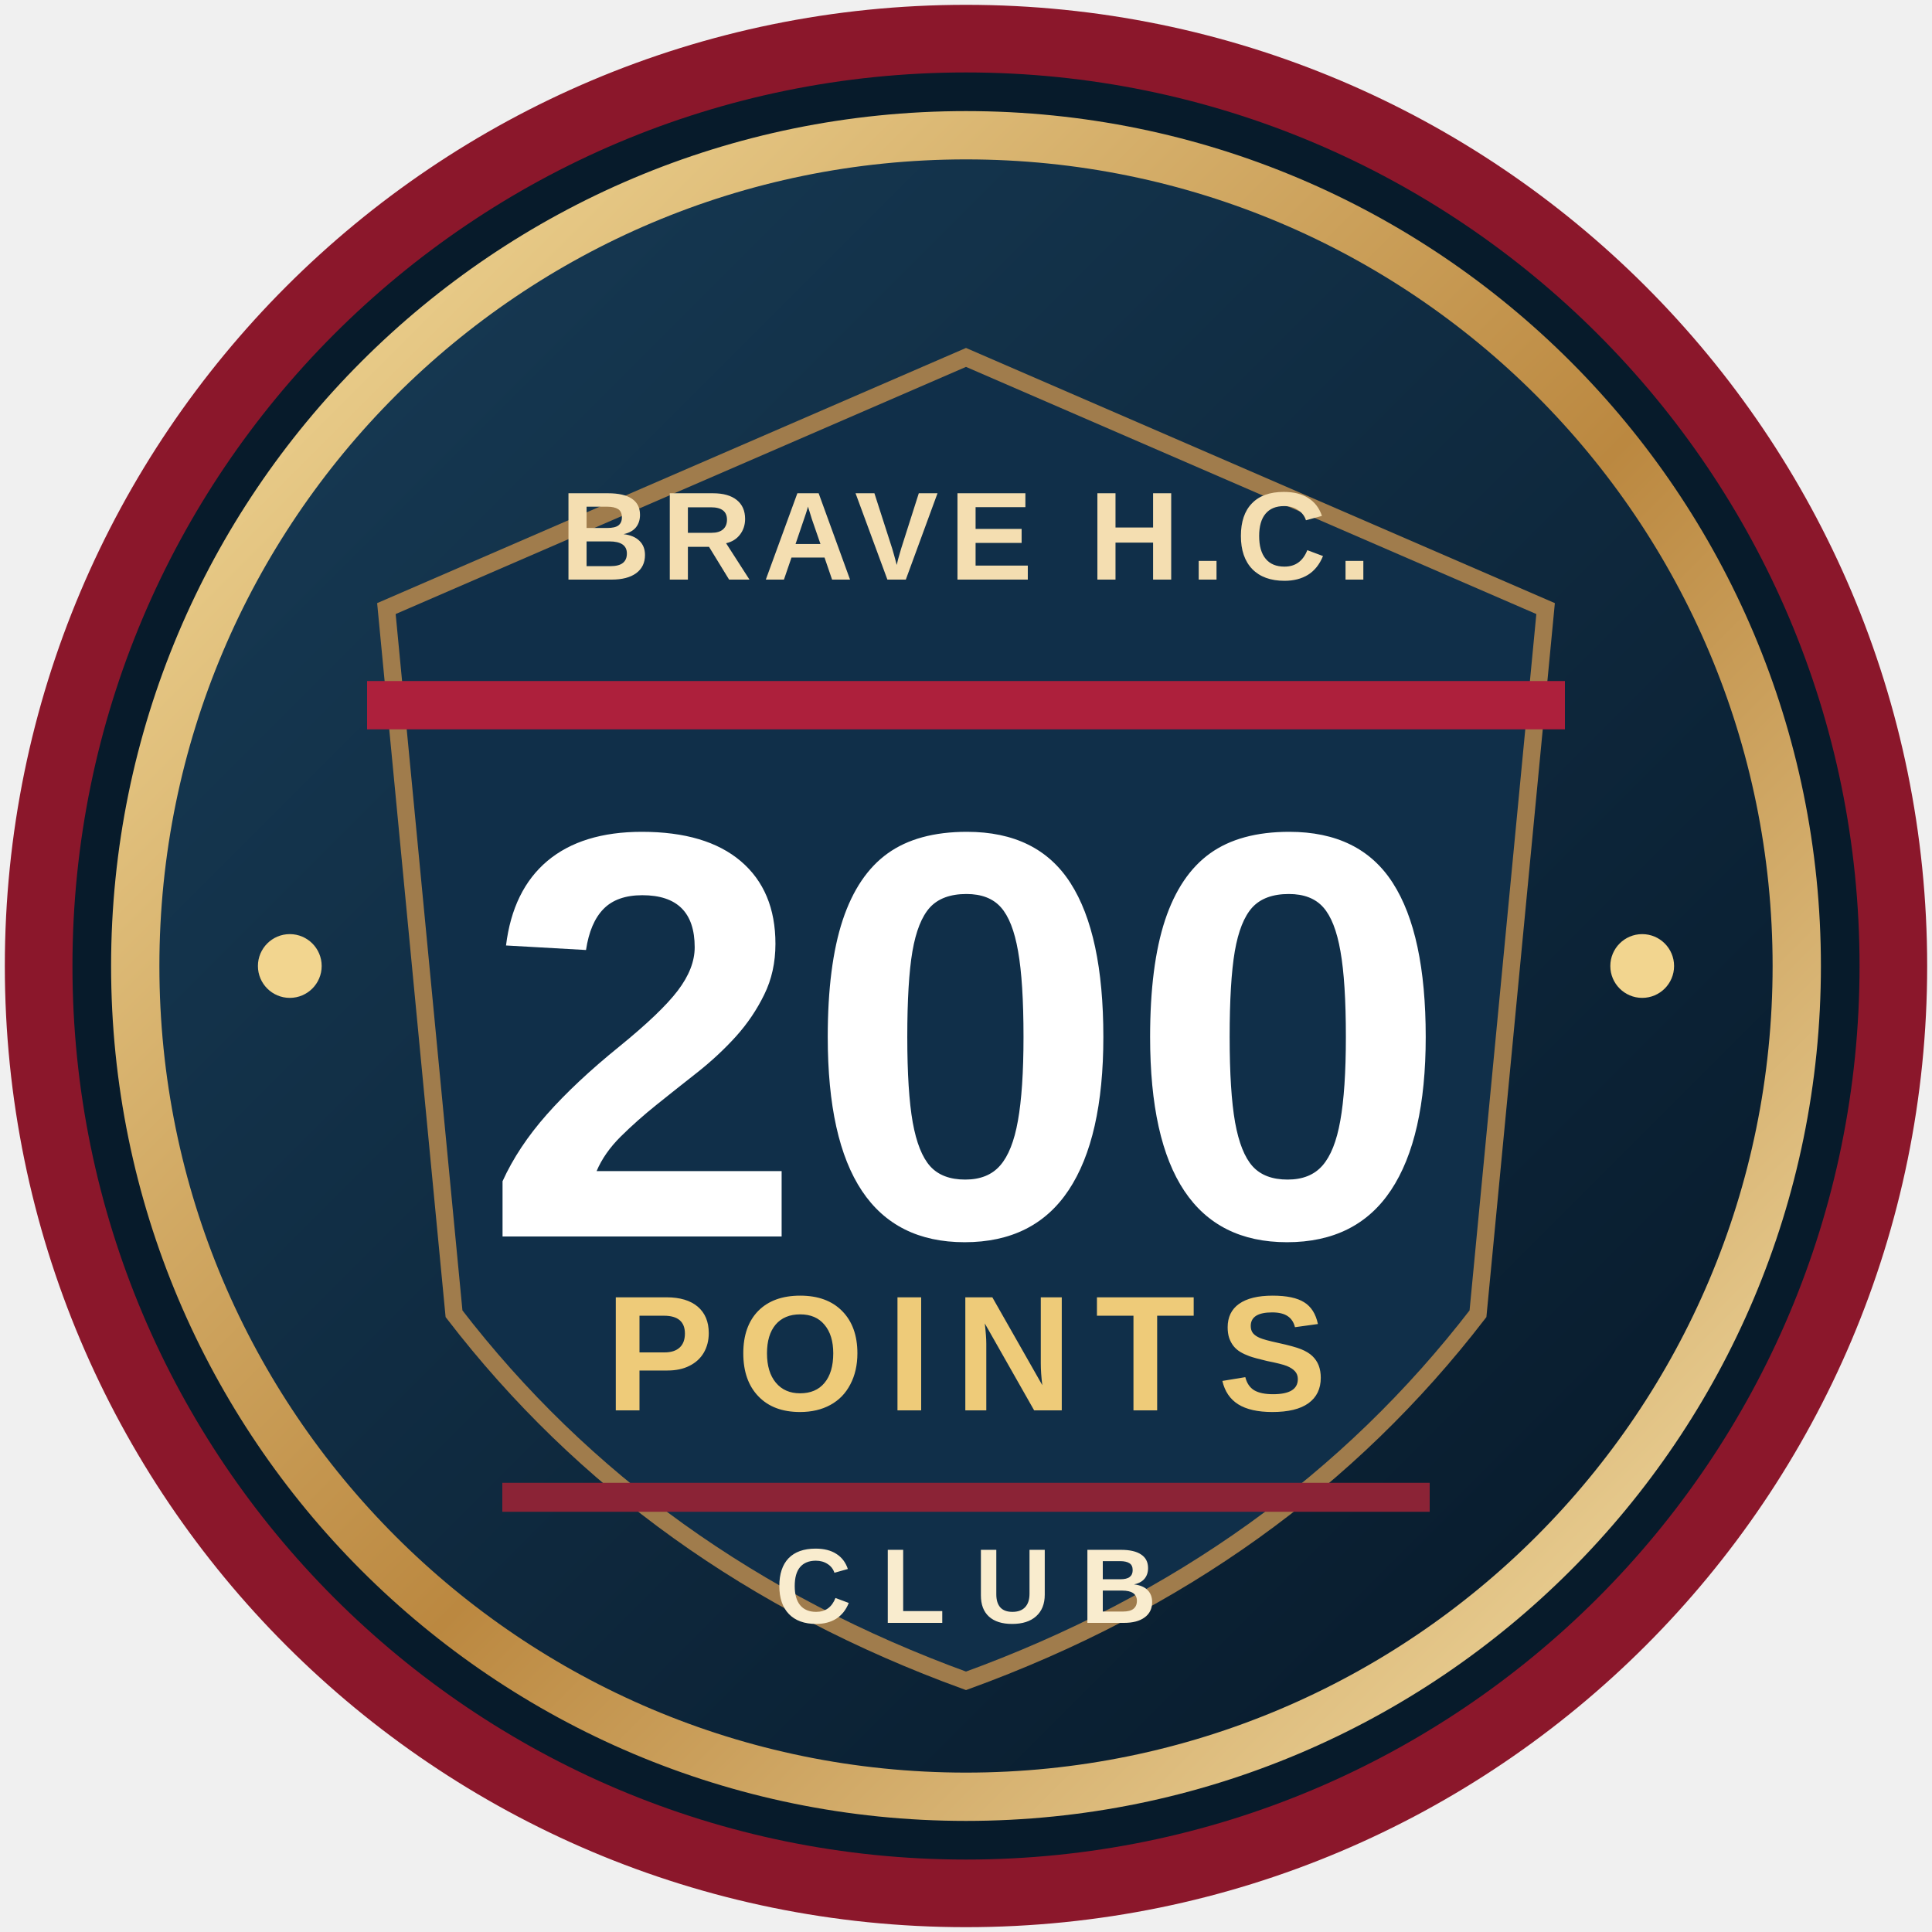
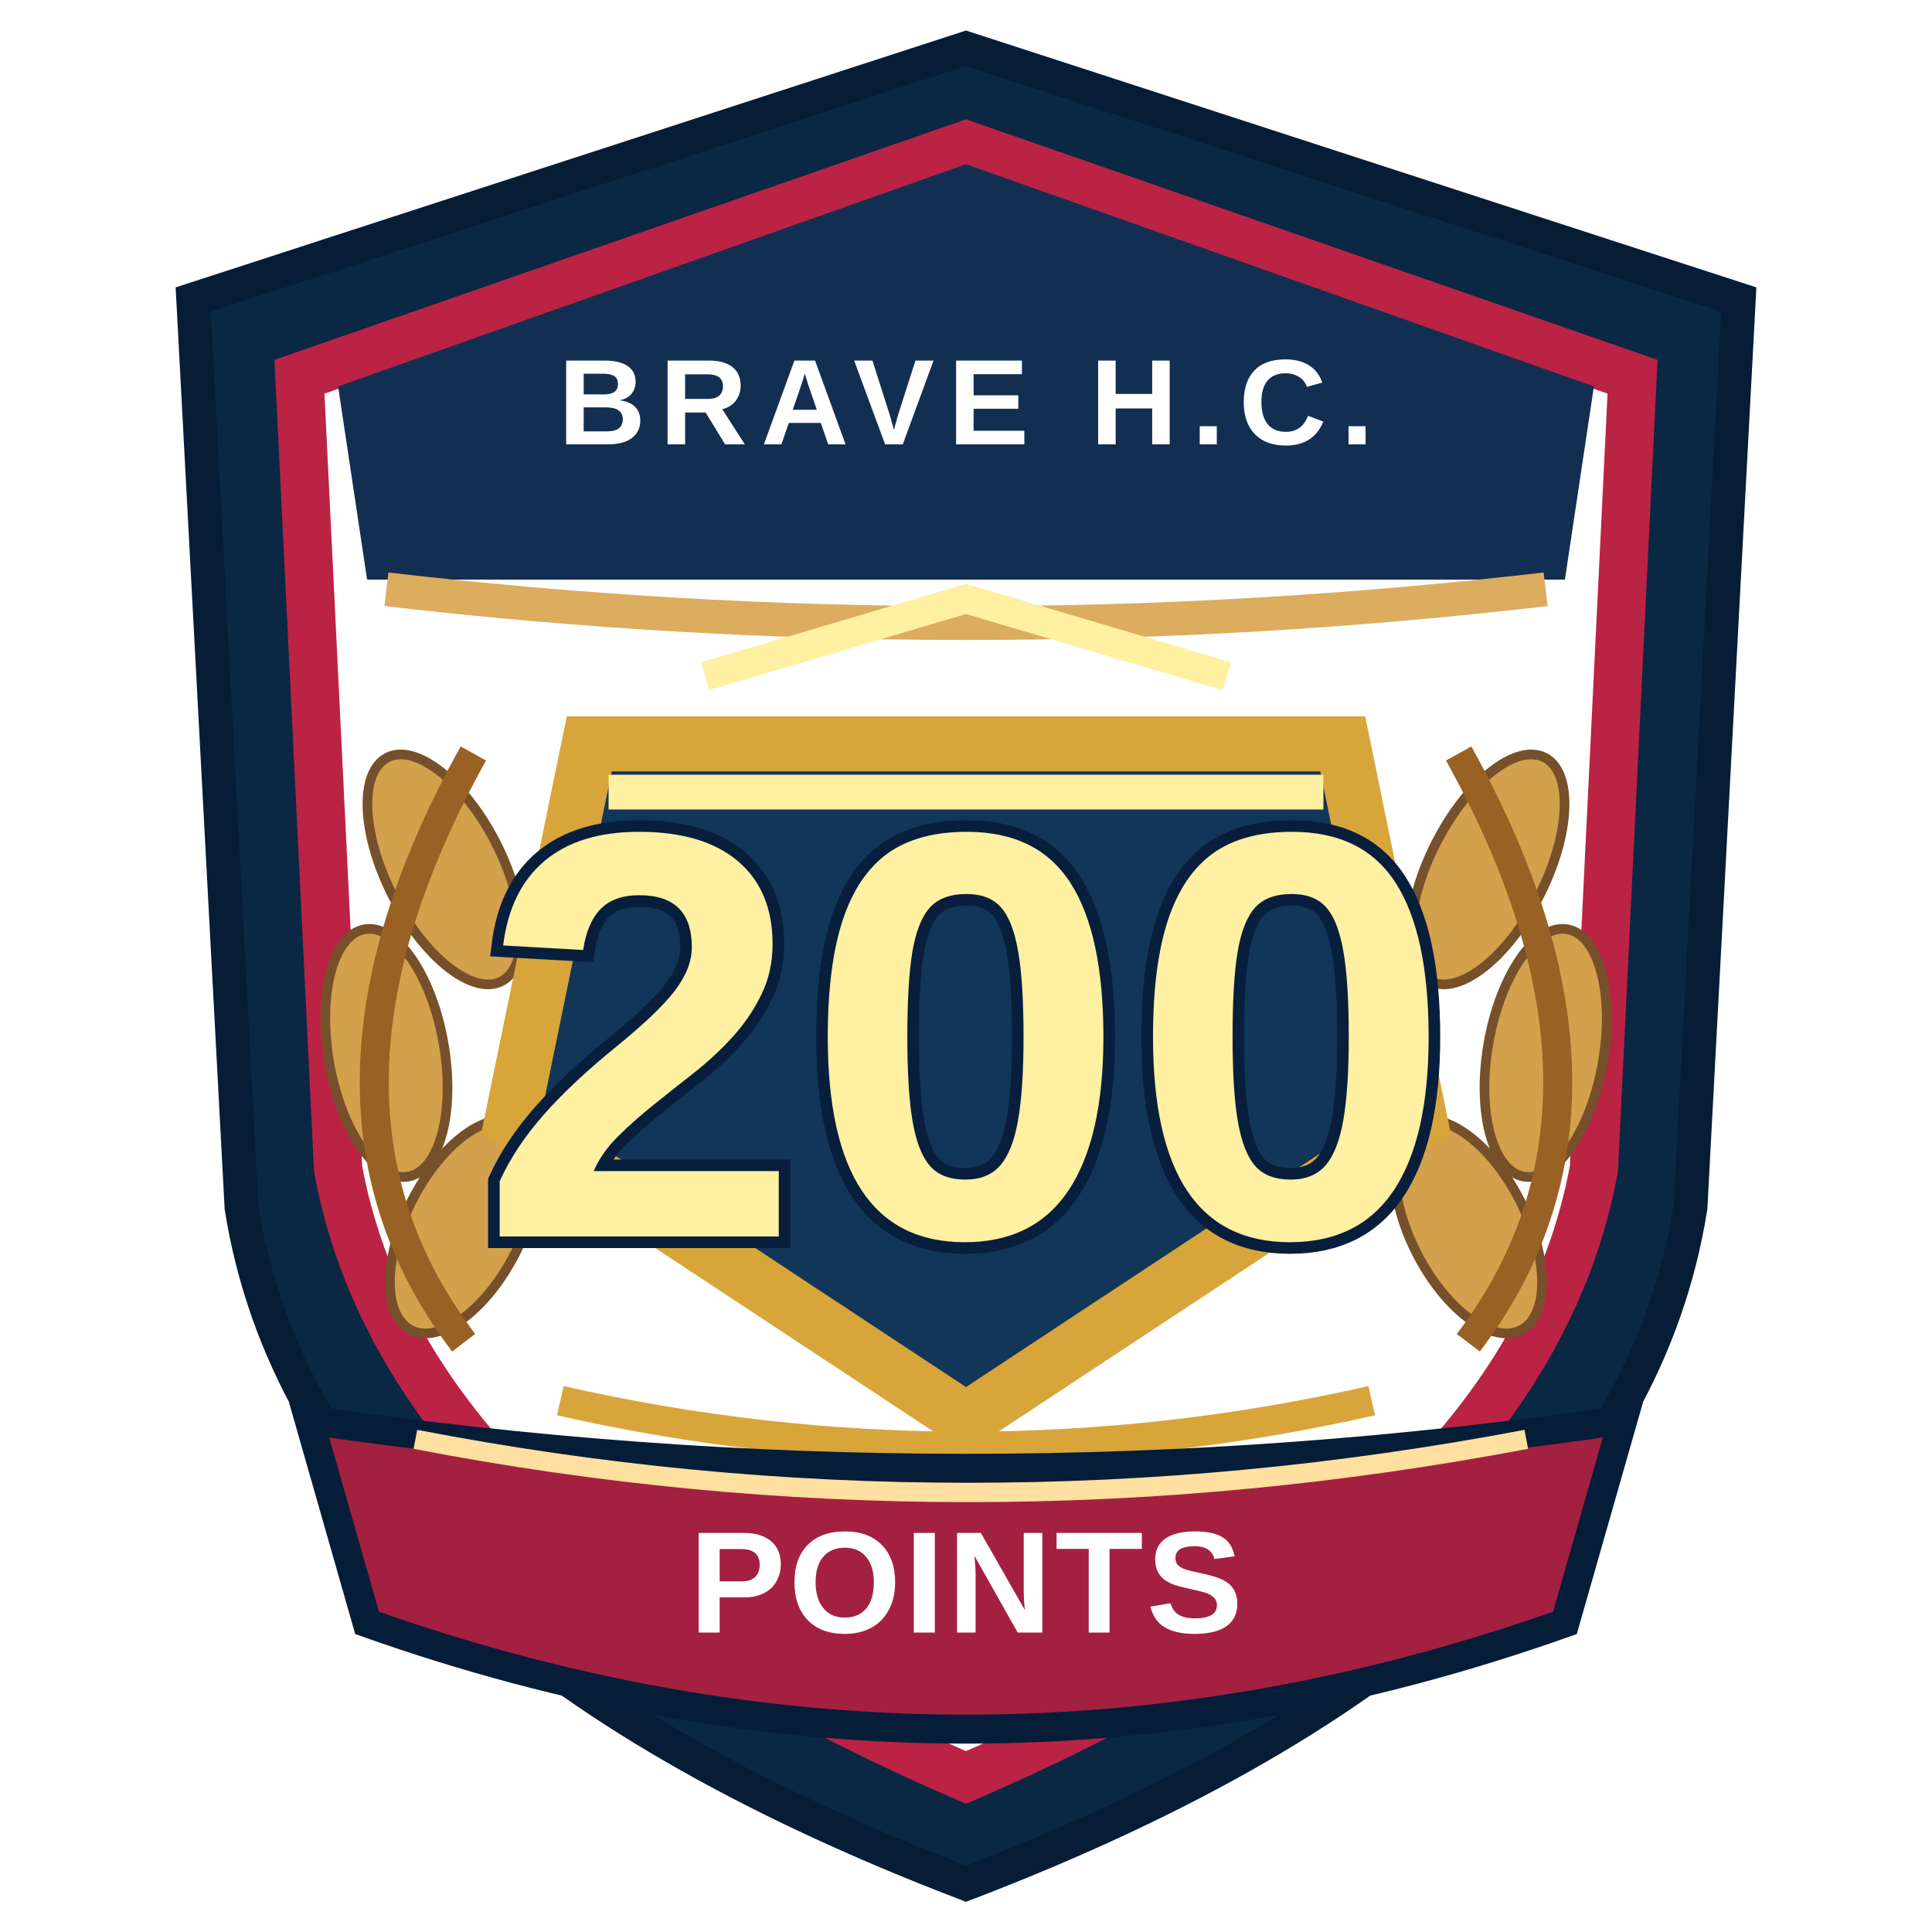
- <svg xmlns="http://www.w3.org/2000/svg" width="200" height="200" viewBox="0 0 200 200">
+ <svg xmlns="http://www.w3.org/2000/svg" viewBox="0 0 200 200" width="200" height="200">
  <defs>
-     <linearGradient id="badge" x1="0" y1="0" x2="1" y2="1">
-       <stop stop-color="#183d58" />
-       <stop offset="1" stop-color="#061727" />
+     <linearGradient id="silver" x1="0" x2="1">
+       <stop stop-color="#637f99" />
+       <stop offset=".24" stop-color="#f8ffff" />
+       <stop offset=".53" stop-color="#9babbb" />
+       <stop offset=".77" stop-color="#fff" />
+       <stop offset="1" stop-color="#50677c" />
    </linearGradient>
-     <linearGradient id="gold" x1="0" y1="0" x2="1" y2="1">
-       <stop stop-color="#f7e1a0" />
-       <stop offset=".54" stop-color="#bb8840" />
-       <stop offset="1" stop-color="#f8e5ad" />
+     <linearGradient id="gold" x1="0" x2="1">
+       <stop stop-color="#8a561f" />
+       <stop offset=".28" stop-color="#ffe4a2" />
+       <stop offset=".58" stop-color="#bd832d" />
+       <stop offset=".83" stop-color="#ffebae" />
+       <stop offset="1" stop-color="#805021" />
    </linearGradient>
  </defs>
-   <circle cx="100" cy="100" r="96" fill="#071b2b" stroke="#8b172b" stroke-width="7" />
-   <circle cx="100" cy="100" r="86" fill="url(#badge)" stroke="url(#gold)" stroke-width="5" />
-   <path d="M40 63 L100 37 L160 63 L153 136 Q133 162 100 174 Q67 162 47 136 Z" fill="#102f49" stroke="#a07c4c" stroke-width="1.8" />
-   <text x="100" y="60" fill="#f4deb1" font-size="13" font-family="Arial,sans-serif" font-weight="bold" letter-spacing="1.1" text-anchor="middle">BRAVE H.C.</text>
-   <path d="M38 73 H162" stroke="#ad203c" stroke-width="5" />
-   <text x="100" y="128" text-anchor="middle" font-family="Arial,sans-serif" font-size="60" font-weight="900" fill="#ffffff">200</text>
-   <text x="100" y="146" text-anchor="middle" font-family="Arial,sans-serif" font-size="17" letter-spacing="2.3" font-weight="bold" fill="#eecb79">POINTS</text>
-   <path d="M52 155 H148" stroke="#8b2336" stroke-width="3" />
-   <text x="100" y="168" text-anchor="middle" font-family="Arial,sans-serif" font-size="11" letter-spacing="3" font-weight="bold" fill="#f9ecce">CLUB</text>
-   <circle cx="30" cy="100" r="3.3" fill="#f2d58f" />
-   <circle cx="170" cy="100" r="3.3" fill="#f2d58f" />
+   <rect width="200" height="200" fill="#ffffff" />
+   <path d="M100 5 L180 31 L175 125 Q168 169 100 195 Q32 169 25 125 L20 31 Z" fill="#0a2744" stroke="#071c35" stroke-width="3.5" />
+   <path d="M100 15 L169 39 L165 121 Q158 159 100 184 Q42 159 35 121 L31 39 Z" fill="#ffffff" stroke="#bb2344" stroke-width="5" />
+   <path d="M35 40 L100 17 L165 40 L162 60 L38 60 Z" fill="#122f51" />
+   <text x="100" y="46" font-family="Arial,sans-serif" font-size="12.6" font-weight="900" letter-spacing="1.4" text-anchor="middle" fill="#fff">BRAVE H.C.</text>
+   <path d="M40 61 Q100 68 160 61" stroke="#dcac5f" stroke-width="3.5" fill="none" />
+   <g fill="#d3a04c" stroke="#76502b" stroke-width="1">
+     <ellipse cx="46" cy="90" rx="6" ry="13" transform="rotate(-27 46 90)" />
+     <ellipse cx="40" cy="109" rx="6" ry="13" transform="rotate(-10 40 109)" />
+     <ellipse cx="48" cy="127" rx="6" ry="12" transform="rotate(27 48 127)" />
+     <ellipse cx="154" cy="90" rx="6" ry="13" transform="rotate(27 154 90)" />
+     <ellipse cx="160" cy="109" rx="6" ry="13" transform="rotate(10 160 109)" />
+     <ellipse cx="152" cy="127" rx="6" ry="12" transform="rotate(-27 152 127)" />
+   </g>
+   <path d="M48 139 Q29 114 49 78 M152 139 Q171 114 151 78" stroke="#996123" stroke-width="3" fill="none" />
+   <path d="M61 77 L139 77 L147 116 L100 147 L53 116 Z" fill="#123657" stroke="#d8a53b" stroke-width="5.7" />
+   <path d="M63 82 H137" stroke="#fff0a2" stroke-width="3.6" />
+   <path d="M73 70 L100 62 L127 70" stroke="#fff0a2" stroke-width="3" fill="none" />
+   <text x="100" y="128" text-anchor="middle" font-family="Arial,sans-serif" font-size="60" font-weight="900" fill="#fff0a2" stroke="#071f3c" stroke-width="2.4" paint-order="stroke" letter-spacing=".3">200</text>
+   <path d="M58 145 Q100 154.5 142 145" fill="none" stroke="#d8a53b" stroke-width="3.1" />
+   <path d="M32 147 Q100 157 168 147 L162 168 Q100 190 38 168 Z" fill="#a42040" stroke="#061d38" stroke-width="3" />
+   <path d="M43 149 Q100 160 158 149" fill="none" stroke="#ffe0a0" stroke-width="2" />
+   <text x="100" y="169" text-anchor="middle" font-family="Arial,sans-serif" font-size="15" font-weight="900" fill="#fff" stroke="none" stroke-width="0" paint-order="stroke" letter-spacing=".3">POINTS</text>
</svg>
